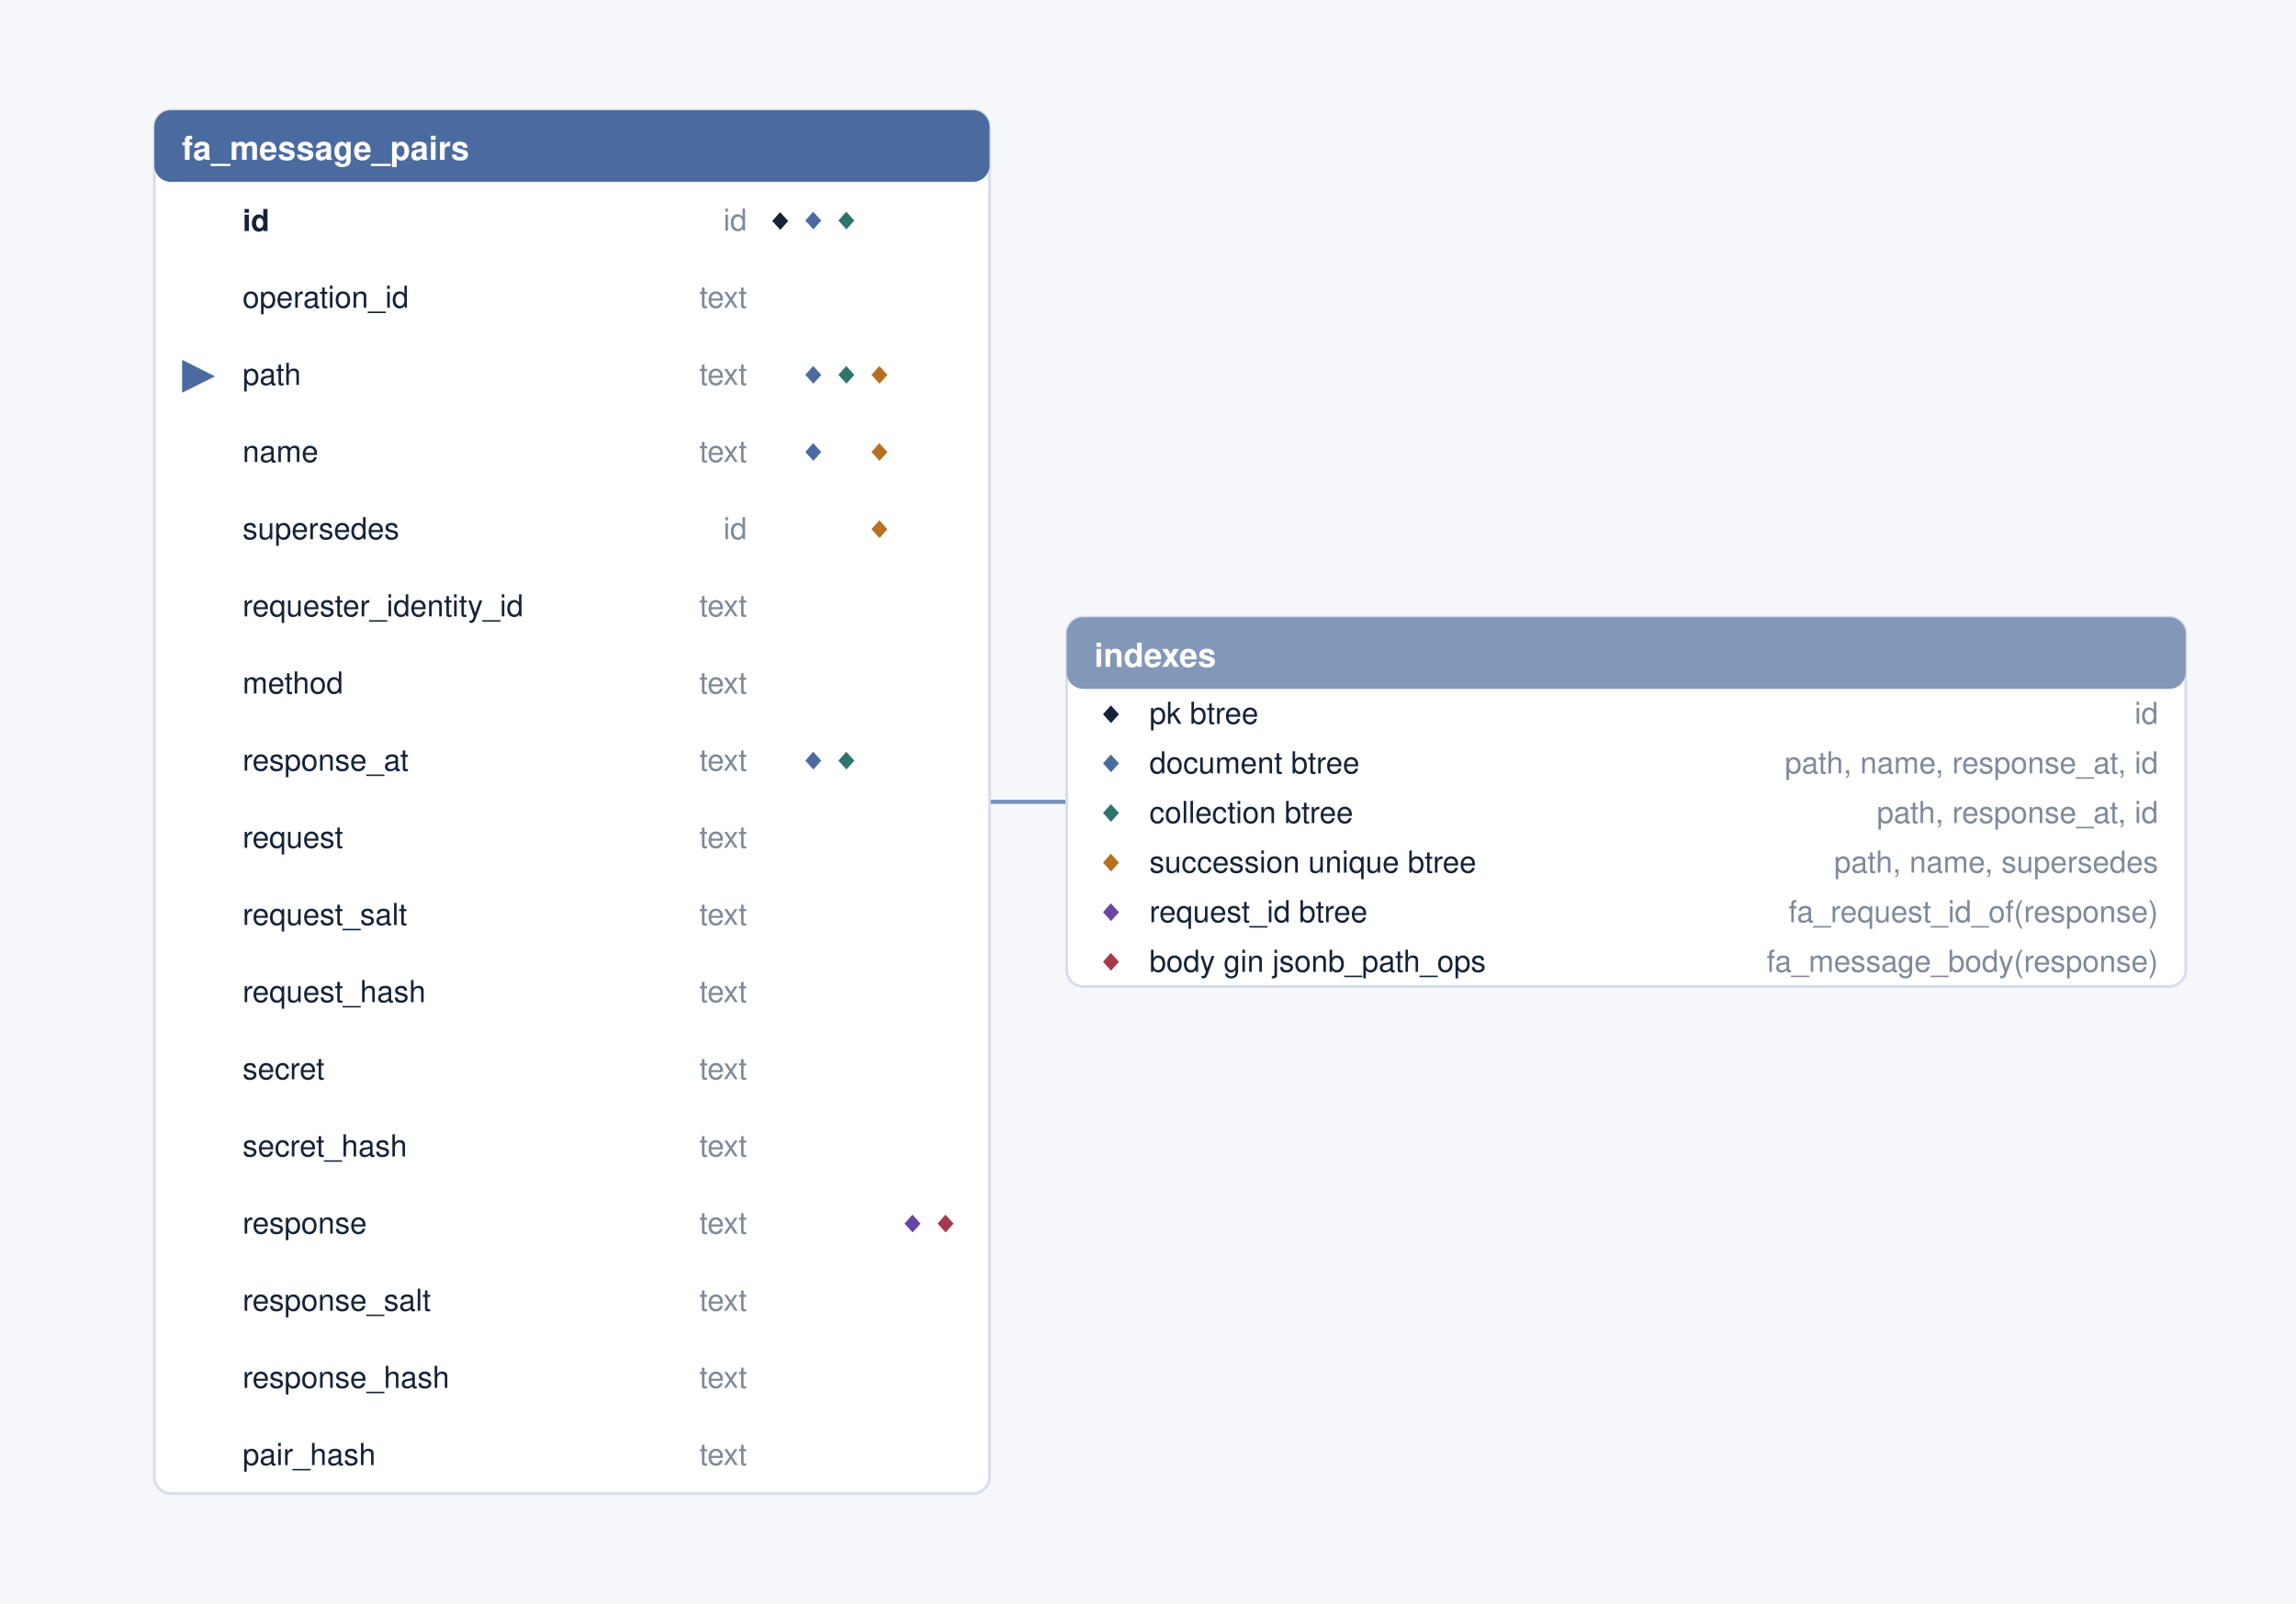
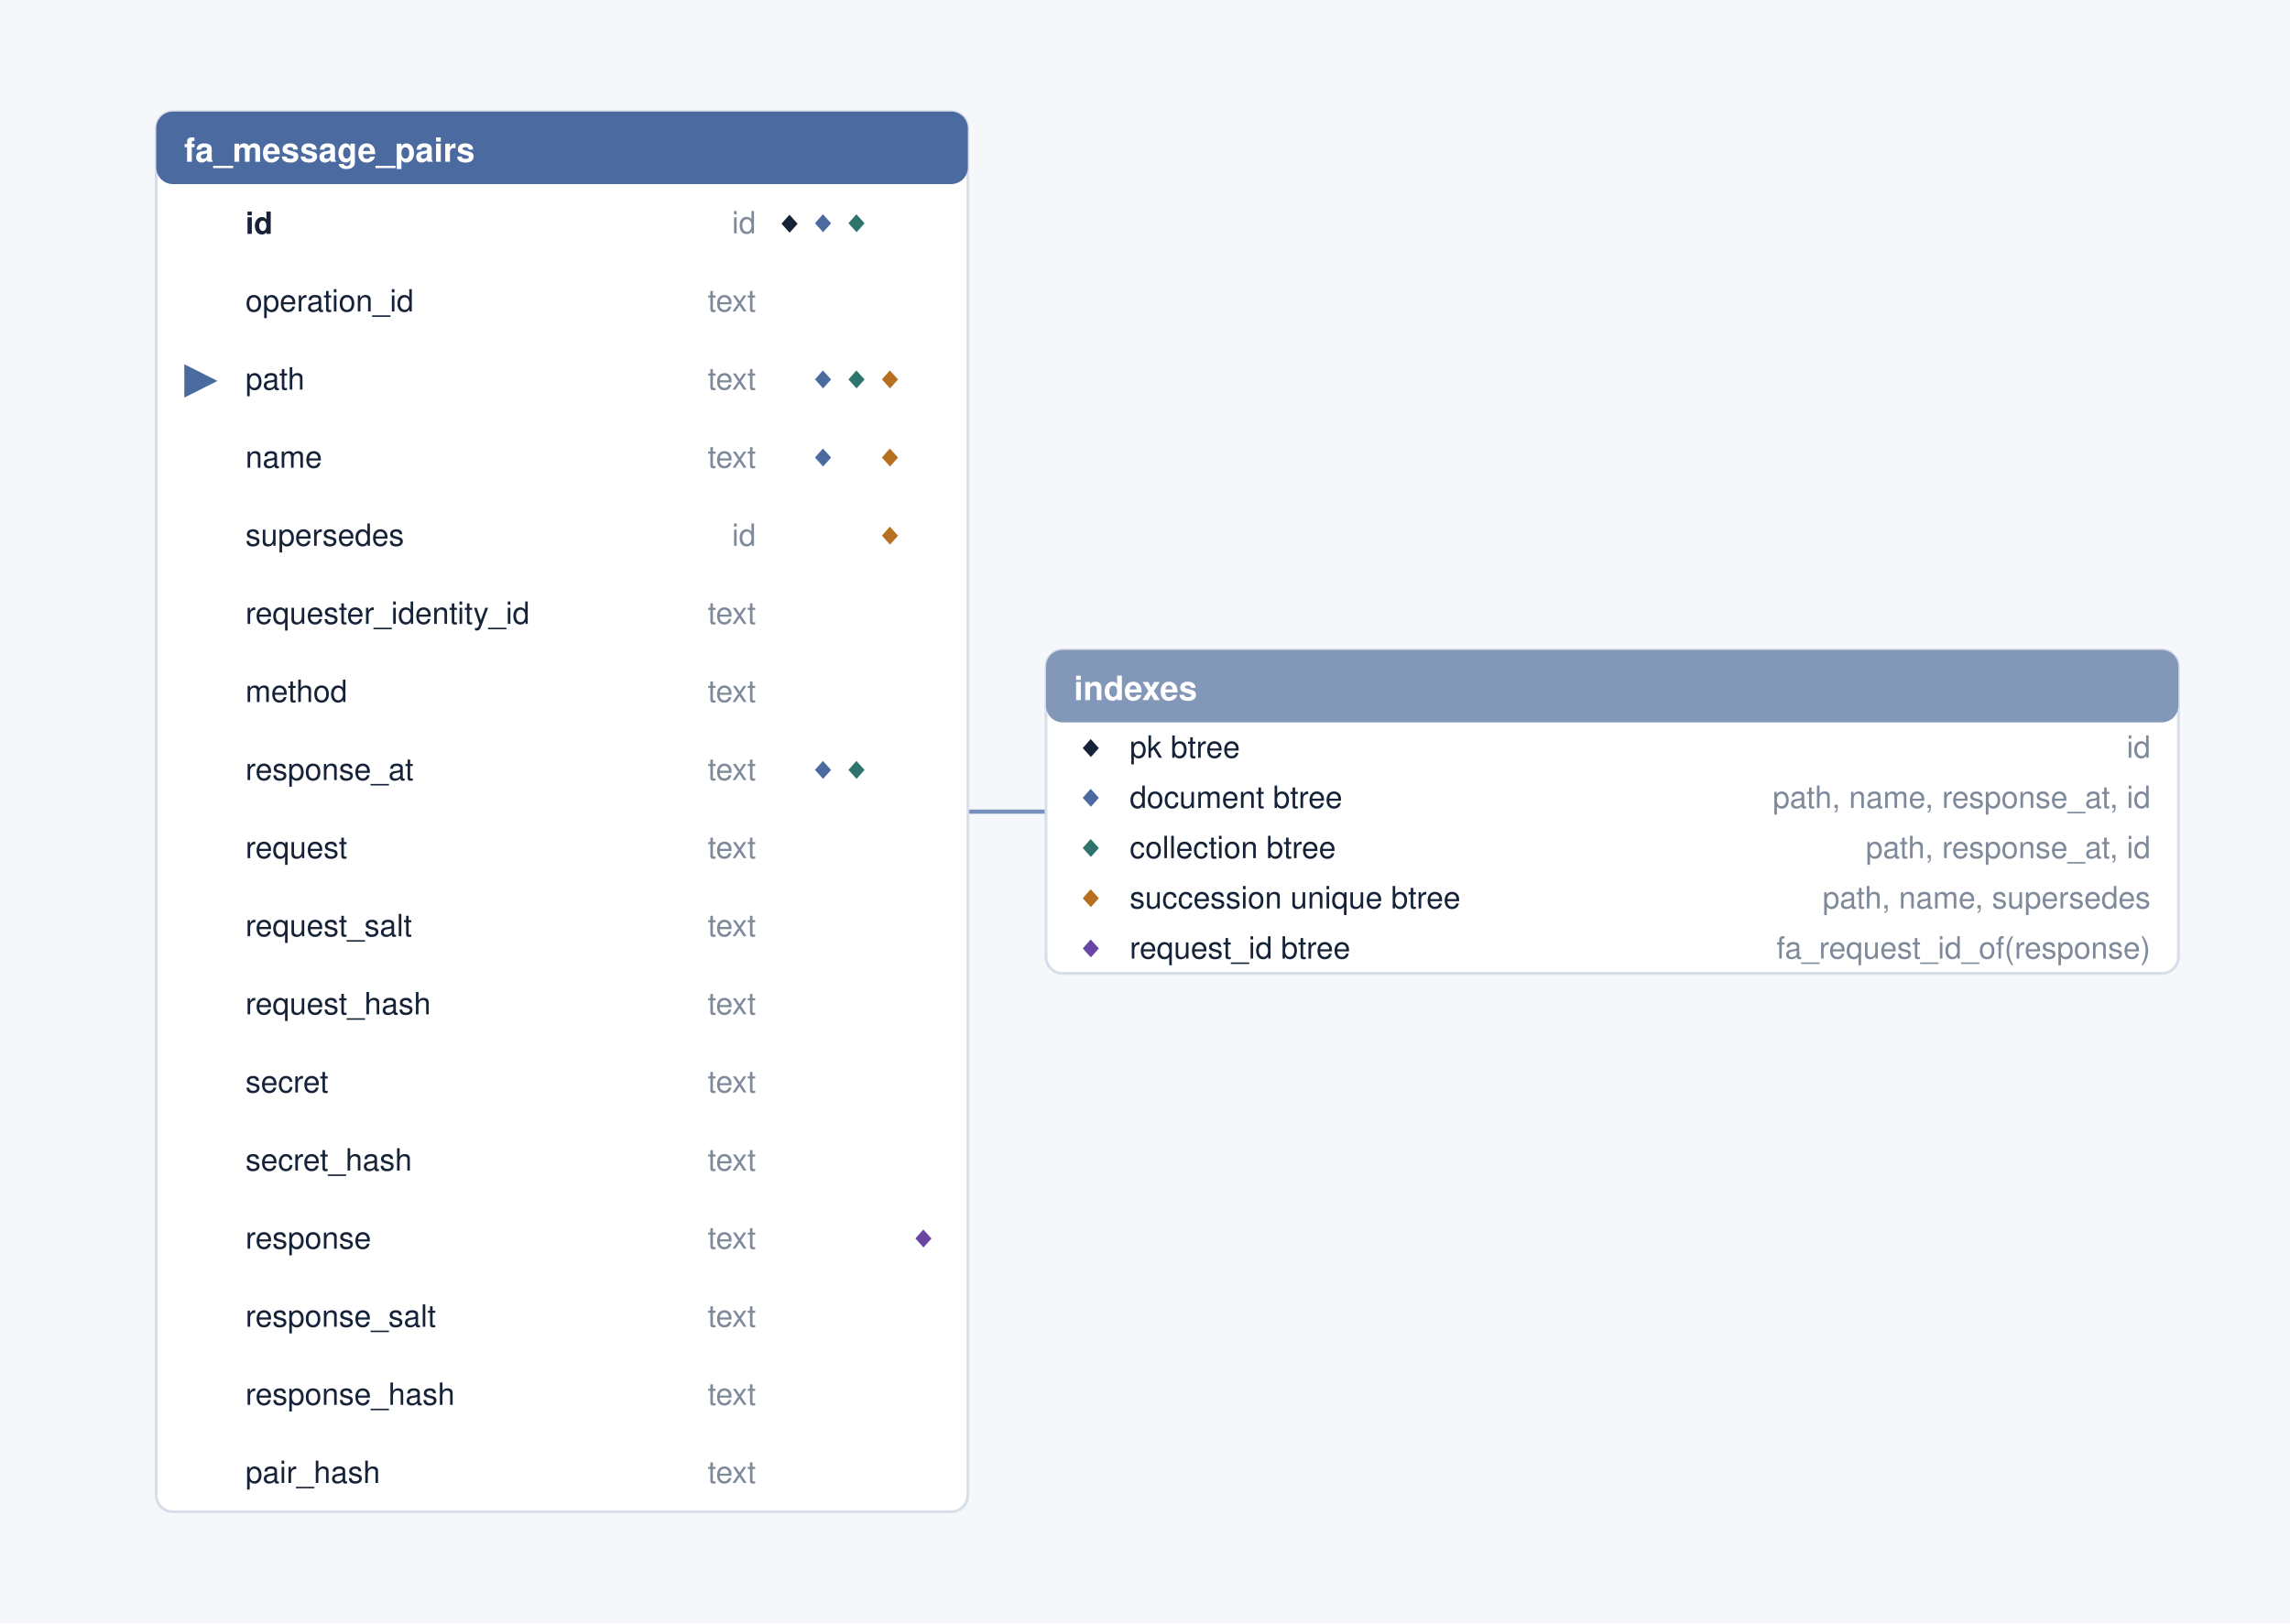
- <svg xmlns="http://www.w3.org/2000/svg" viewBox="0 0 833 582" width="833" height="582">
+ <svg xmlns="http://www.w3.org/2000/svg" viewBox="0 0 821 582" width="821" height="582">
  <defs>
    <marker id="fk-arrow" markerWidth="8" markerHeight="8" refX="8" refY="4" orient="auto">
      <path d="M 0 0 L 8 4 L 0 8 z" fill="hsl(217 34% 60%)" />
    </marker>
    <style>
      text { font-family: ui-sans-serif, system-ui,
        'Segoe UI', Helvetica, Arial, sans-serif; }
      .box { fill: hsl(0 0% 100%);
        stroke: hsl(217 30% 88%); stroke-width: 1; }
      .head { fill: hsl(217 36% 46%); }
      .thead { fill: hsl(0 0% 100%); font-size: 12px;
        font-weight: 700; }
      .col, .pk, .fk, .type { font-size: 11px;
        dominant-baseline: middle; }
      .col { fill: hsl(217 45% 15%); }
      .pk { fill: hsl(217 45% 15%); font-weight: 700; }
      .fk { fill: hsl(217 38% 38%);
        font-style: italic; }
      .type { fill: hsl(217 12% 55%);
        text-anchor: end; }
      .edge { fill: none; stroke: hsl(217 34% 60%);
        stroke-width: 1.5; }
      .secondary-index { font-size: 24px; font-weight: 700;
        fill: hsl(217 36% 46%);
        dominant-baseline: middle; }
      .diamond, .sname, .skeys {
        dominant-baseline: middle; }
      .diamond { font-size: 11px; text-anchor: middle; }
      .diamond-pk { font-weight: 700; }
      .sbox { fill: hsl(0 0% 100%);
        stroke: hsl(217 30% 88%); stroke-width: 1; }
      .shead { fill: hsl(217 28% 62%); }
      .sthead { fill: hsl(0 0% 100%); font-size: 12px;
        font-weight: 700; }
      .sname { fill: hsl(217 45% 15%); font-size: 11px; }
      .skeys { fill: hsl(217 12% 55%); font-size: 11px;
        text-anchor: end; }
      .slink { fill: none; stroke: hsl(217 34% 60%);
        stroke-width: 1.5; }
    </style>
  </defs>
-   <rect x="0" y="0" width="833" height="582" fill="hsl(217 30% 97%)" />
-   <path class="slink" d="M 359 291 H 387" />
+   <rect x="0" y="0" width="821" height="582" fill="hsl(217 30% 97%)" />
+   <path class="slink" d="M 347 291 H 375" />
  <g class="table">
-     <rect class="box" x="56" y="40" width="303" height="502" rx="6" />
-     <rect class="head" x="56" y="40" width="303" height="26" rx="6" />
+     <rect class="box" x="56" y="40" width="291" height="502" rx="6" />
+     <rect class="head" x="56" y="40" width="291" height="26" rx="6" />
    <text class="thead" x="66" y="58">fa_message_pairs</text>
    <text class="pk" x="88" y="80">id</text>
    <text class="type" x="271" y="80">id</text>
    <text class="diamond diamond-pk" x="283" y="80" fill="hsl(217 45% 15%)">◆</text>
    <text class="diamond" x="295" y="80" fill="hsl(217 36% 46%)">◆</text>
    <text class="diamond" x="307" y="80" fill="hsl(173 42% 32%)">◆</text>
    <text class="col" x="88" y="108">operation_id</text>
    <text class="type" x="271" y="108">text</text>
    <text class="secondary-index" x="66" y="136">▸</text>
    <text class="col" x="88" y="136">path</text>
    <text class="type" x="271" y="136">text</text>
    <text class="diamond" x="295" y="136" fill="hsl(217 36% 46%)">◆</text>
    <text class="diamond" x="307" y="136" fill="hsl(173 42% 32%)">◆</text>
    <text class="diamond" x="319" y="136" fill="hsl(32 70% 42%)">◆</text>
    <text class="col" x="88" y="164">name</text>
    <text class="type" x="271" y="164">text</text>
    <text class="diamond" x="295" y="164" fill="hsl(217 36% 46%)">◆</text>
    <text class="diamond" x="319" y="164" fill="hsl(32 70% 42%)">◆</text>
    <text class="col" x="88" y="192">supersedes</text>
    <text class="type" x="271" y="192">id</text>
    <text class="diamond" x="319" y="192" fill="hsl(32 70% 42%)">◆</text>
    <text class="col" x="88" y="220">requester_identity_id</text>
    <text class="type" x="271" y="220">text</text>
    <text class="col" x="88" y="248">method</text>
    <text class="type" x="271" y="248">text</text>
    <text class="col" x="88" y="276">response_at</text>
    <text class="type" x="271" y="276">text</text>
    <text class="diamond" x="295" y="276" fill="hsl(217 36% 46%)">◆</text>
    <text class="diamond" x="307" y="276" fill="hsl(173 42% 32%)">◆</text>
    <text class="col" x="88" y="304">request</text>
    <text class="type" x="271" y="304">text</text>
    <text class="col" x="88" y="332">request_salt</text>
    <text class="type" x="271" y="332">text</text>
    <text class="col" x="88" y="360">request_hash</text>
    <text class="type" x="271" y="360">text</text>
    <text class="col" x="88" y="388">secret</text>
    <text class="type" x="271" y="388">text</text>
    <text class="col" x="88" y="416">secret_hash</text>
    <text class="type" x="271" y="416">text</text>
    <text class="col" x="88" y="444">response</text>
    <text class="type" x="271" y="444">text</text>
    <text class="diamond" x="331" y="444" fill="hsl(262 40% 46%)">◆</text>
-     <text class="diamond" x="343" y="444" fill="hsl(350 48% 44%)">◆</text>
    <text class="col" x="88" y="472">response_salt</text>
    <text class="type" x="271" y="472">text</text>
    <text class="col" x="88" y="500">response_hash</text>
    <text class="type" x="271" y="500">text</text>
    <text class="col" x="88" y="528">pair_hash</text>
    <text class="type" x="271" y="528">text</text>
  </g>
  <g class="sidecar">
-     <rect class="sbox" x="387" y="224" width="406" height="134" rx="6" />
-     <rect class="shead" x="387" y="224" width="406" height="26" rx="6" />
-     <text class="sthead" x="397" y="242">indexes</text>
-     <text class="diamond diamond-pk" x="403" y="259" fill="hsl(217 45% 15%)">◆</text>
-     <text class="sname" x="417" y="259">pk btree</text>
-     <text class="skeys" x="783" y="259">id</text>
-     <text class="diamond" x="403" y="277" fill="hsl(217 36% 46%)">◆</text>
-     <text class="sname" x="417" y="277">document btree</text>
-     <text class="skeys" x="783" y="277">path, name, response_at, id</text>
-     <text class="diamond" x="403" y="295" fill="hsl(173 42% 32%)">◆</text>
-     <text class="sname" x="417" y="295">collection btree</text>
-     <text class="skeys" x="783" y="295">path, response_at, id</text>
-     <text class="diamond" x="403" y="313" fill="hsl(32 70% 42%)">◆</text>
-     <text class="sname" x="417" y="313">succession unique btree</text>
-     <text class="skeys" x="783" y="313">path, name, supersedes</text>
-     <text class="diamond" x="403" y="331" fill="hsl(262 40% 46%)">◆</text>
-     <text class="sname" x="417" y="331">request_id btree</text>
-     <text class="skeys" x="783" y="331">fa_request_id_of(response)</text>
-     <text class="diamond" x="403" y="349" fill="hsl(350 48% 44%)">◆</text>
-     <text class="sname" x="417" y="349">body gin jsonb_path_ops</text>
-     <text class="skeys" x="783" y="349">fa_message_body(response)</text>
+     <rect class="sbox" x="375" y="233" width="406" height="116" rx="6" />
+     <rect class="shead" x="375" y="233" width="406" height="26" rx="6" />
+     <text class="sthead" x="385" y="251">indexes</text>
+     <text class="diamond diamond-pk" x="391" y="268" fill="hsl(217 45% 15%)">◆</text>
+     <text class="sname" x="405" y="268">pk btree</text>
+     <text class="skeys" x="771" y="268">id</text>
+     <text class="diamond" x="391" y="286" fill="hsl(217 36% 46%)">◆</text>
+     <text class="sname" x="405" y="286">document btree</text>
+     <text class="skeys" x="771" y="286">path, name, response_at, id</text>
+     <text class="diamond" x="391" y="304" fill="hsl(173 42% 32%)">◆</text>
+     <text class="sname" x="405" y="304">collection btree</text>
+     <text class="skeys" x="771" y="304">path, response_at, id</text>
+     <text class="diamond" x="391" y="322" fill="hsl(32 70% 42%)">◆</text>
+     <text class="sname" x="405" y="322">succession unique btree</text>
+     <text class="skeys" x="771" y="322">path, name, supersedes</text>
+     <text class="diamond" x="391" y="340" fill="hsl(262 40% 46%)">◆</text>
+     <text class="sname" x="405" y="340">request_id btree</text>
+     <text class="skeys" x="771" y="340">fa_request_id_of(response)</text>
  </g>
</svg>
